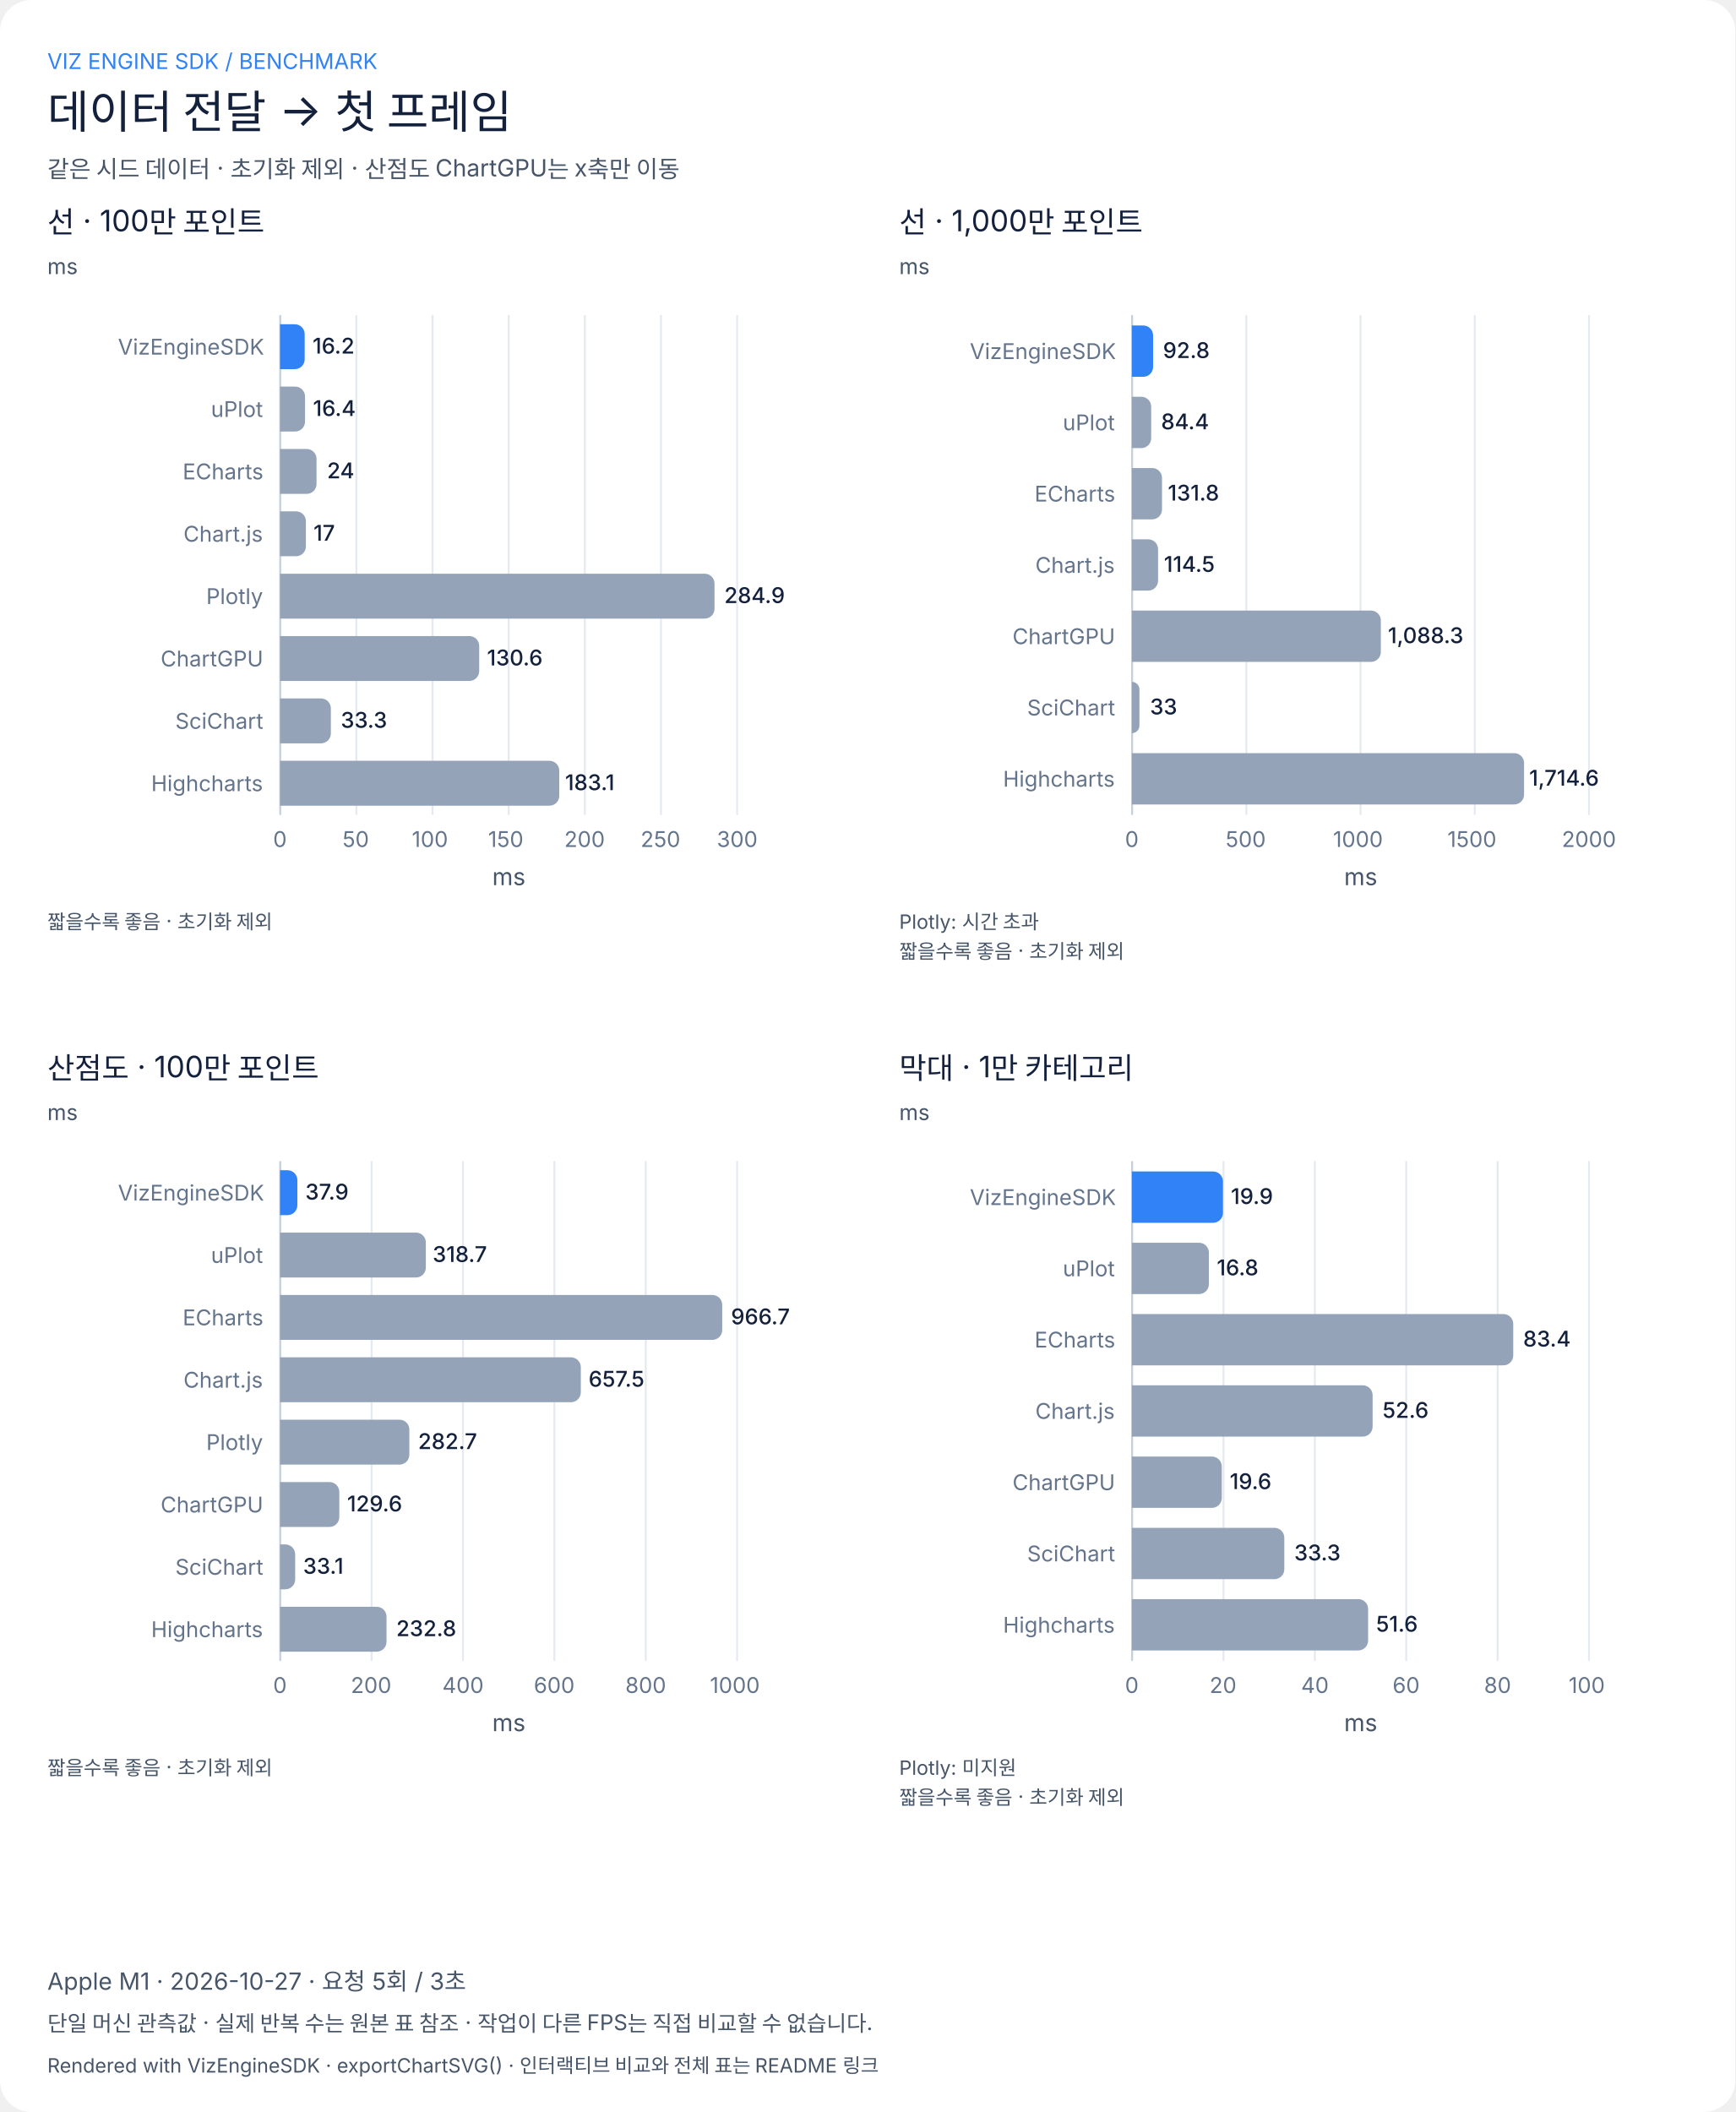
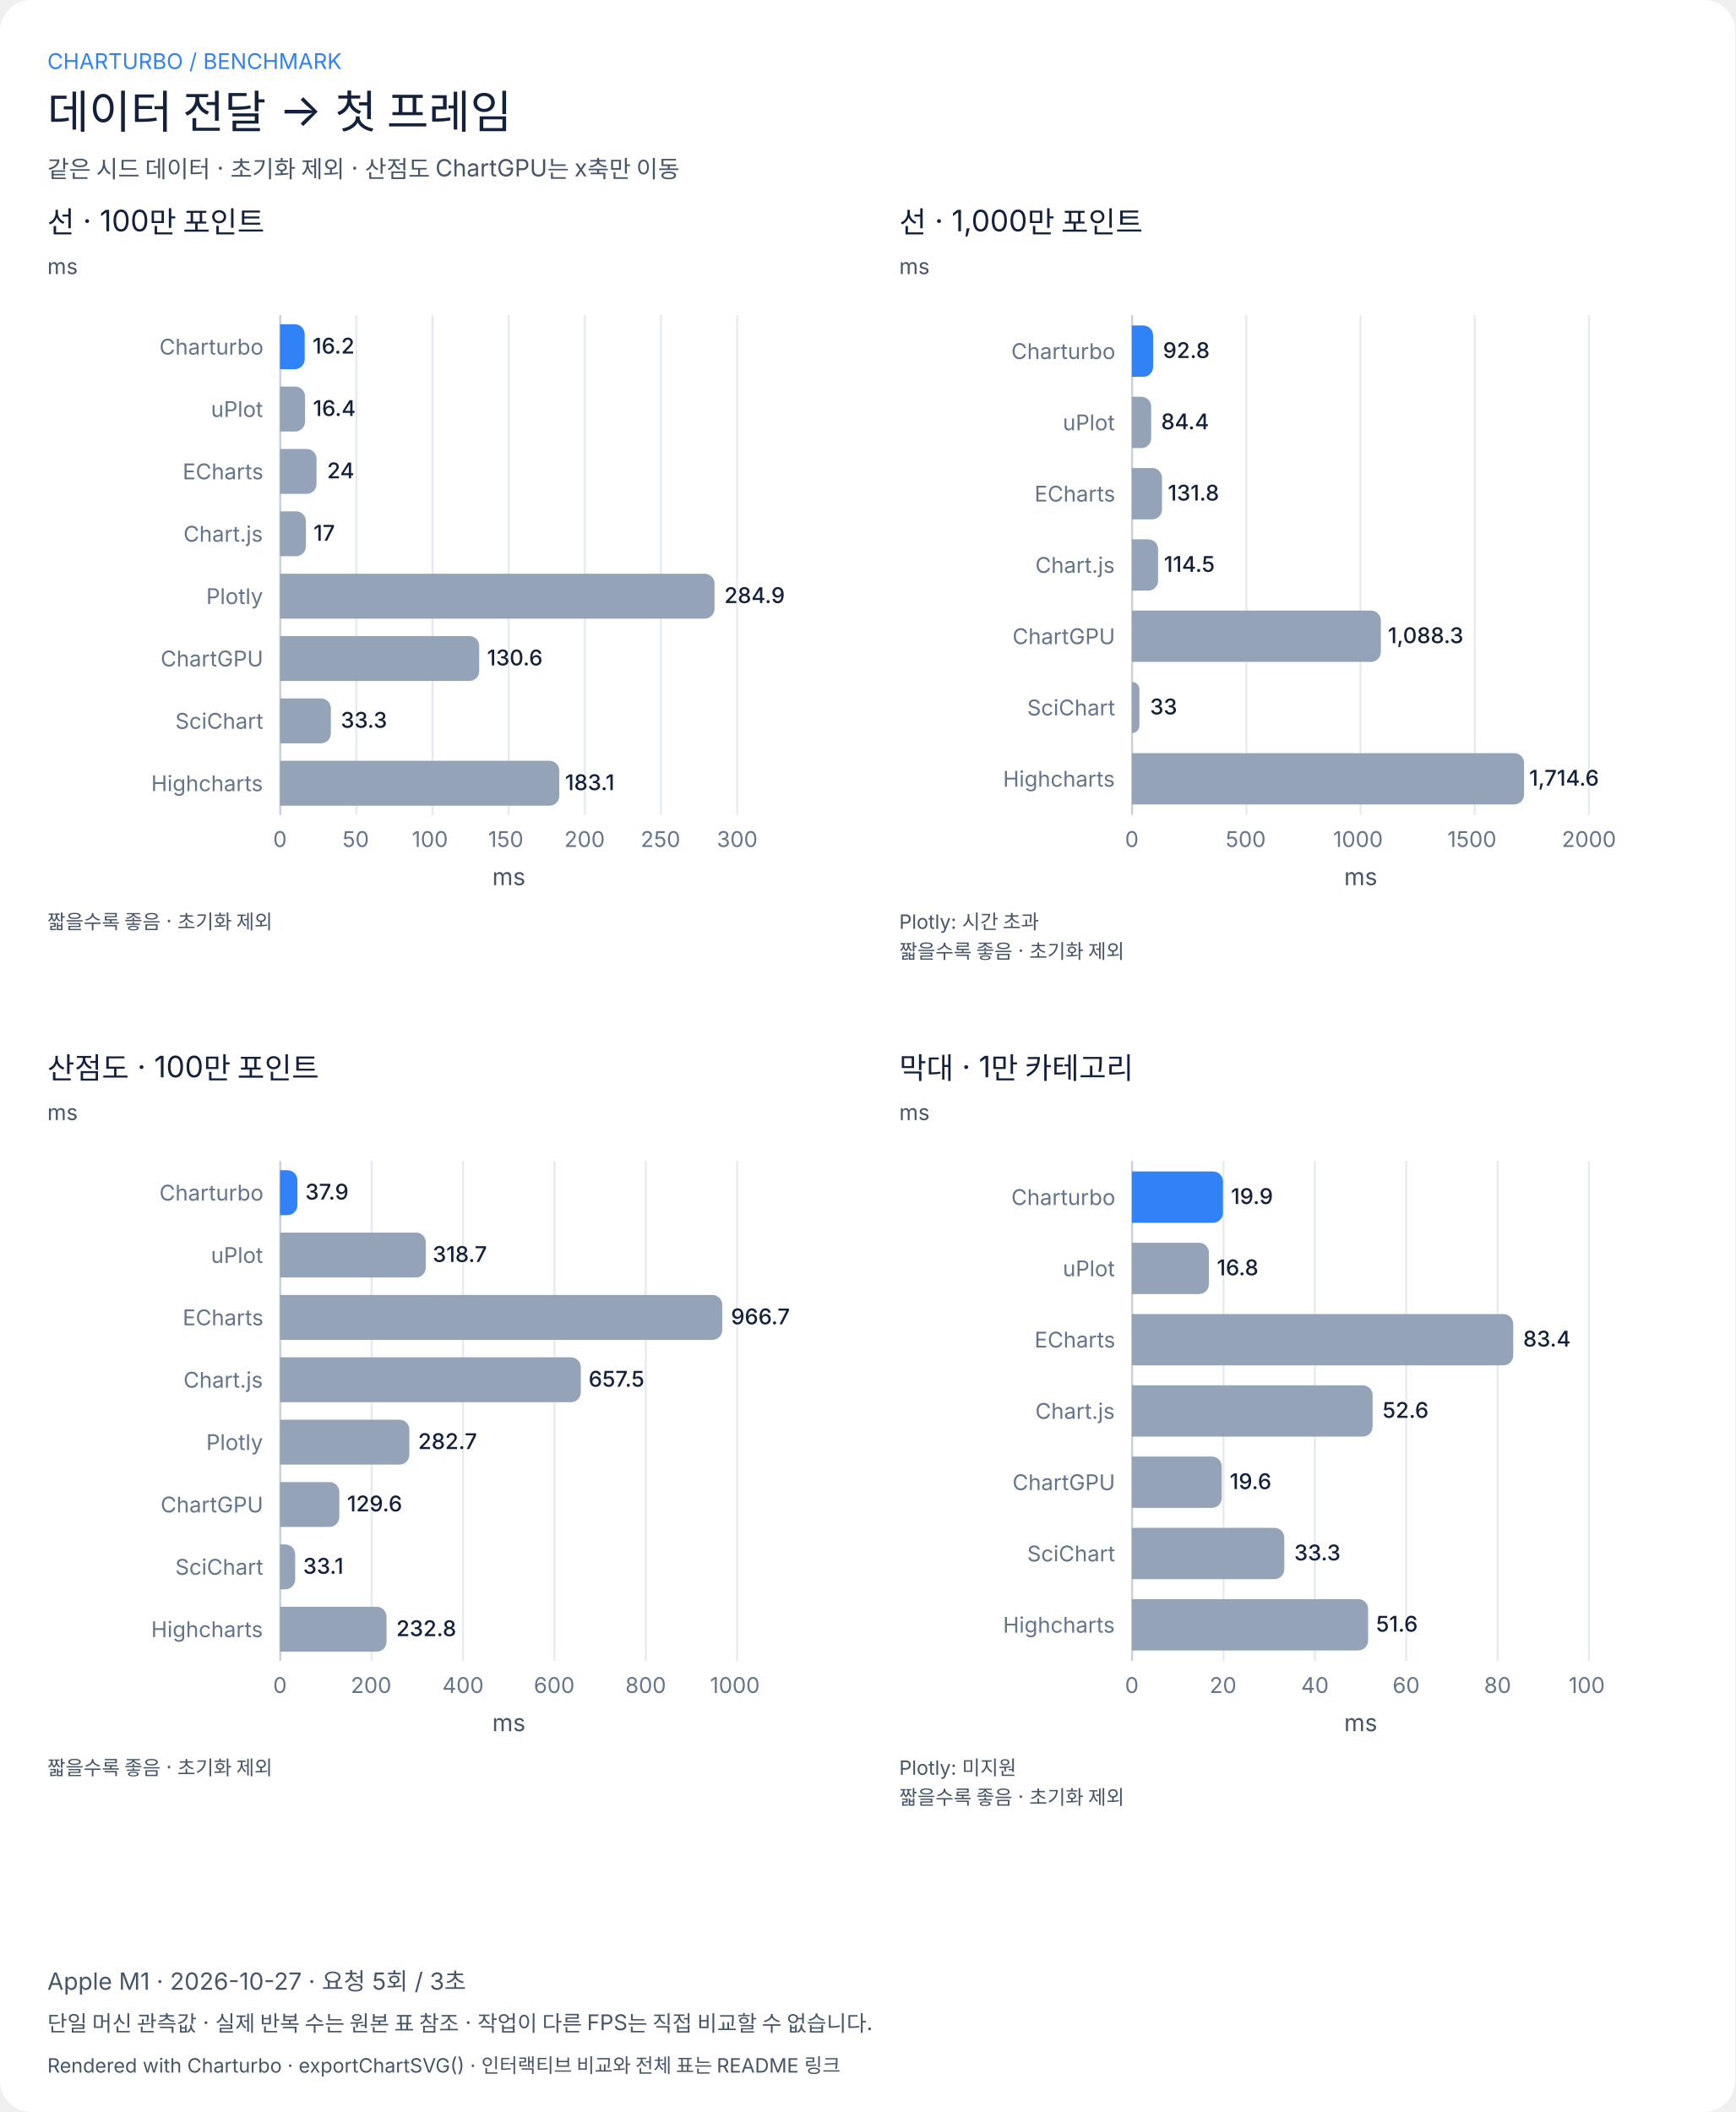
<svg xmlns="http://www.w3.org/2000/svg" width="880" height="1071" viewBox="0 0 880 1071" role="img" aria-labelledby="report-title report-desc">
  <rect width="100%" height="100%" rx="16" fill="#ffffff" />
-   <text x="24" y="35" font-family="system-ui, -apple-system, sans-serif" font-size="11" fill="#3182f6">VIZ ENGINE SDK / BENCHMARK</text>
+   <text x="24" y="35" font-family="system-ui, -apple-system, sans-serif" font-size="11" fill="#3182f6">CHARTURBO / BENCHMARK</text>
  <text x="24" y="65" font-family="system-ui, -apple-system, sans-serif" font-size="23" fill="#14213d">데이터 전달 → 첫 프레임</text>
  <text x="24" y="90" font-family="system-ui, -apple-system, sans-serif" font-size="12" fill="#475569">같은 시드 데이터 · 초기화 제외 · 산점도 ChartGPU는 x축만 이동</text>
  <text x="24" y="118" font-family="system-ui, -apple-system, sans-serif" font-size="15" fill="#14213d">선 · 100만 포인트</text>
  <text x="24" y="139" font-family="system-ui, -apple-system, sans-serif" font-size="11" fill="#475569">ms</text>
  <svg x="24" y="148" width="416" height="305" viewBox="0 0 416 305">
    <rect data-layer="background" x="0" y="0" width="416" height="305" fill="rgba(255, 255, 255, 1)" />
    <g data-layer="grid">
      <path d="M156.74 12.19L156.74 264.85" fill="none" stroke="rgb(229,234,242)" stroke-width="1" stroke-linecap="round" stroke-linejoin="round" />
      <path d="M195.35 12.19L195.35 264.85" fill="none" stroke="rgb(229,234,242)" stroke-width="1" stroke-linecap="round" stroke-linejoin="round" />
      <path d="M233.96 12.19L233.96 264.85" fill="none" stroke="rgb(229,234,242)" stroke-width="1" stroke-linecap="round" stroke-linejoin="round" />
      <path d="M272.58 12.19L272.58 264.85" fill="none" stroke="rgb(229,234,242)" stroke-width="1" stroke-linecap="round" stroke-linejoin="round" />
      <path d="M311.19 12.19L311.19 264.85" fill="none" stroke="rgb(229,234,242)" stroke-width="1" stroke-linecap="round" stroke-linejoin="round" />
      <path d="M349.81 12.19L349.81 264.85" fill="none" stroke="rgb(229,234,242)" stroke-width="1" stroke-linecap="round" stroke-linejoin="round" />
      <path d="M118.12 12.19L118.12 264.85" fill="none" stroke="rgb(197,208,223)" stroke-width="1" stroke-linecap="round" stroke-linejoin="round" />
    </g>
    <g data-layer="plot">
      <g data-layer="bars">
        <path d="M118 16.43L118 39.2L125.51 39.2C128.27 39.2 130.51 36.96 130.51 34.2L130.51 21.43C130.51 18.67 128.27 16.43 125.51 16.43Z" fill="rgb(49,130,246)" />
        <path d="M118 48.05L118 70.82L125.69 70.82C128.45 70.82 130.69 68.58 130.69 65.82L130.69 53.05C130.69 50.29 128.45 48.05 125.69 48.05Z" fill="rgb(148,163,184)" />
        <path d="M118 79.68L118 102.45L131.52 102.45C134.28 102.45 136.52 100.21 136.52 97.45L136.52 84.68C136.52 81.92 134.28 79.68 131.52 79.68Z" fill="rgb(148,163,184)" />
        <path d="M118 111.3L118 134.07L126.13 134.07C128.89 134.07 131.13 131.83 131.13 129.07L131.13 116.3C131.13 113.54 128.89 111.3 126.13 111.3Z" fill="rgb(148,163,184)" />
        <path d="M118 142.93L118 165.7L333.35 165.7C336.11 165.7 338.35 163.46 338.35 160.7L338.35 147.93C338.35 145.17 336.11 142.93 333.35 142.93Z" fill="rgb(148,163,184)" />
        <path d="M118 174.55L118 197.32L214.01 197.32C216.77 197.32 219.01 195.08 219.01 192.32L219.01 179.55C219.01 176.79 216.77 174.55 214.01 174.55Z" fill="rgb(148,163,184)" />
        <path d="M118 206.18L118 228.95L138.78 228.95C141.54 228.95 143.78 226.71 143.78 223.95L143.78 211.18C143.78 208.42 141.54 206.18 138.78 206.18Z" fill="rgb(148,163,184)" />
        <path d="M118 237.8L118 260.57L254.62 260.57C257.38 260.57 259.62 258.33 259.62 255.57L259.62 242.8C259.62 240.04 257.38 237.8 254.62 237.8Z" fill="rgb(148,163,184)" />
      </g>
    </g>
    <g data-layer="overlay">
      <text x="225.63" y="296.5" dominant-baseline="central" text-anchor="start" font-family="system-ui, -apple-system, sans-serif" font-size="12px" fill="rgb(71, 85, 105)">ms</text>
      <text x="134.52" y="27.31" dominant-baseline="central" text-anchor="start" font-family="system-ui, -apple-system, sans-serif" font-size="11px" font-weight="500" fill="rgb(20, 33, 61)">16.2</text>
      <text x="134.71" y="58.94" dominant-baseline="central" text-anchor="start" font-family="system-ui, -apple-system, sans-serif" font-size="11px" font-weight="500" fill="rgb(20, 33, 61)">16.4</text>
      <text x="141.87" y="90.56" dominant-baseline="central" text-anchor="start" font-family="system-ui, -apple-system, sans-serif" font-size="11px" font-weight="500" fill="rgb(20, 33, 61)">24</text>
      <text x="134.98" y="122.19" dominant-baseline="central" text-anchor="start" font-family="system-ui, -apple-system, sans-serif" font-size="11px" font-weight="500" fill="rgb(20, 33, 61)">17</text>
      <text x="343.3" y="153.81" dominant-baseline="central" text-anchor="start" font-family="system-ui, -apple-system, sans-serif" font-size="11px" font-weight="500" fill="rgb(20, 33, 61)">284.9</text>
      <text x="222.95" y="185.44" dominant-baseline="central" text-anchor="start" font-family="system-ui, -apple-system, sans-serif" font-size="11px" font-weight="500" fill="rgb(20, 33, 61)">130.6</text>
      <text x="148.8" y="217.06" dominant-baseline="central" text-anchor="start" font-family="system-ui, -apple-system, sans-serif" font-size="11px" font-weight="500" fill="rgb(20, 33, 61)">33.3</text>
      <text x="262.56" y="248.69" dominant-baseline="central" text-anchor="start" font-family="system-ui, -apple-system, sans-serif" font-size="11px" font-weight="500" fill="rgb(20, 33, 61)">183.1</text>
      <text x="114.5" y="277.5" dominant-baseline="central" text-anchor="start" font-family="system-ui, -apple-system, sans-serif" font-size="11px" fill="rgb(100, 116, 139)">0</text>
      <text x="149.66" y="277.5" dominant-baseline="central" text-anchor="start" font-family="system-ui, -apple-system, sans-serif" font-size="11px" fill="rgb(100, 116, 139)">50</text>
      <text x="184.84" y="277.5" dominant-baseline="central" text-anchor="start" font-family="system-ui, -apple-system, sans-serif" font-size="11px" fill="rgb(100, 116, 139)">100</text>
      <text x="223.51" y="277.5" dominant-baseline="central" text-anchor="start" font-family="system-ui, -apple-system, sans-serif" font-size="11px" fill="rgb(100, 116, 139)">150</text>
      <text x="262.16" y="277.5" dominant-baseline="central" text-anchor="start" font-family="system-ui, -apple-system, sans-serif" font-size="11px" fill="rgb(100, 116, 139)">200</text>
      <text x="300.84" y="277.5" dominant-baseline="central" text-anchor="start" font-family="system-ui, -apple-system, sans-serif" font-size="11px" fill="rgb(100, 116, 139)">250</text>
      <text x="339.51" y="277.5" dominant-baseline="central" text-anchor="start" font-family="system-ui, -apple-system, sans-serif" font-size="11px" fill="rgb(100, 116, 139)">300</text>
-       <text x="35.81" y="27.81" dominant-baseline="central" text-anchor="start" font-family="system-ui, -apple-system, sans-serif" font-size="11px" fill="rgb(100, 116, 139)">VizEngineSDK</text>
+       <text x="56.84" y="27.81" dominant-baseline="central" text-anchor="start" font-family="system-ui, -apple-system, sans-serif" font-size="11px" fill="rgb(100, 116, 139)">Charturbo</text>
      <text x="82.98" y="59.44" dominant-baseline="central" text-anchor="start" font-family="system-ui, -apple-system, sans-serif" font-size="11px" fill="rgb(100, 116, 139)">uPlot</text>
      <text x="68.63" y="91.06" dominant-baseline="central" text-anchor="start" font-family="system-ui, -apple-system, sans-serif" font-size="11px" fill="rgb(100, 116, 139)">ECharts</text>
      <text x="69.03" y="122.69" dominant-baseline="central" text-anchor="start" font-family="system-ui, -apple-system, sans-serif" font-size="11px" fill="rgb(100, 116, 139)">Chart.js</text>
      <text x="80.58" y="154.31" dominant-baseline="central" text-anchor="start" font-family="system-ui, -apple-system, sans-serif" font-size="11px" fill="rgb(100, 116, 139)">Plotly</text>
      <text x="57.45" y="185.94" dominant-baseline="central" text-anchor="start" font-family="system-ui, -apple-system, sans-serif" font-size="11px" fill="rgb(100, 116, 139)">ChartGPU</text>
      <text x="64.89" y="217.56" dominant-baseline="central" text-anchor="start" font-family="system-ui, -apple-system, sans-serif" font-size="11px" fill="rgb(100, 116, 139)">SciChart</text>
      <text x="52.66" y="249.19" dominant-baseline="central" text-anchor="start" font-family="system-ui, -apple-system, sans-serif" font-size="11px" fill="rgb(100, 116, 139)">Highcharts</text>
    </g>
  </svg>
  <text x="24" y="471" font-family="system-ui, -apple-system, sans-serif" font-size="10" fill="#475569">짧을수록 좋음 · 초기화 제외</text>
  <text x="456" y="118" font-family="system-ui, -apple-system, sans-serif" font-size="15" fill="#14213d">선 · 1,000만 포인트</text>
  <text x="456" y="139" font-family="system-ui, -apple-system, sans-serif" font-size="11" fill="#475569">ms</text>
  <svg x="456" y="148" width="416" height="305" viewBox="0 0 416 305">
    <rect data-layer="background" x="0" y="0" width="416" height="305" fill="rgba(255, 255, 255, 1)" />
    <g data-layer="grid">
      <path d="M176.04 12.19L176.04 264.85" fill="none" stroke="rgb(229,234,242)" stroke-width="1" stroke-linecap="round" stroke-linejoin="round" />
      <path d="M233.96 12.19L233.96 264.85" fill="none" stroke="rgb(229,234,242)" stroke-width="1" stroke-linecap="round" stroke-linejoin="round" />
      <path d="M291.89 12.19L291.89 264.85" fill="none" stroke="rgb(229,234,242)" stroke-width="1" stroke-linecap="round" stroke-linejoin="round" />
      <path d="M349.81 12.19L349.81 264.85" fill="none" stroke="rgb(229,234,242)" stroke-width="1" stroke-linecap="round" stroke-linejoin="round" />
      <path d="M118.12 12.19L118.12 264.85" fill="none" stroke="rgb(197,208,223)" stroke-width="1" stroke-linecap="round" stroke-linejoin="round" />
    </g>
    <g data-layer="plot">
      <g data-layer="bars">
        <path d="M118 17.06L118 43.08L123.76 43.08C126.52 43.08 128.76 40.84 128.76 38.08L128.76 22.06C128.76 19.3 126.52 17.06 123.76 17.06Z" fill="rgb(49,130,246)" />
        <path d="M118 53.2L118 79.23L122.79 79.23C125.55 79.23 127.79 76.99 127.79 74.23L127.79 58.2C127.79 55.44 125.55 53.2 122.79 53.2Z" fill="rgb(148,163,184)" />
        <path d="M118 89.35L118 115.37L128.28 115.37C131.05 115.37 133.28 113.13 133.28 110.37L133.28 94.35C133.28 91.58 131.05 89.35 128.28 89.35Z" fill="rgb(148,163,184)" />
        <path d="M118 125.49L118 151.51L126.28 151.51C129.04 151.51 131.28 149.27 131.28 146.51L131.28 130.49C131.28 127.73 129.04 125.49 126.28 125.49Z" fill="rgb(148,163,184)" />
        <path d="M118 161.63L118 187.65L239.25 187.65C242.01 187.65 244.25 185.42 244.25 182.65L244.25 166.63C244.25 163.87 242.01 161.63 239.25 161.63Z" fill="rgb(148,163,184)" />
        <path d="M118 197.77L118 223.8L118 223.8C120.11 223.8 121.83 222.08 121.83 219.97L121.83 201.6C121.83 199.49 120.11 197.77 118 197.77Z" fill="rgb(148,163,184)" />
        <path d="M118 233.92L118 259.94L311.89 259.94C314.65 259.94 316.89 257.7 316.89 254.94L316.89 238.92C316.89 236.16 314.65 233.92 311.89 233.92Z" fill="rgb(148,163,184)" />
      </g>
    </g>
    <g data-layer="overlay">
      <text x="225.63" y="296.5" dominant-baseline="central" text-anchor="start" font-family="system-ui, -apple-system, sans-serif" font-size="12px" fill="rgb(71, 85, 105)">ms</text>
      <text x="133.77" y="29.56" dominant-baseline="central" text-anchor="start" font-family="system-ui, -apple-system, sans-serif" font-size="11px" font-weight="500" fill="rgb(20, 33, 61)">92.8</text>
      <text x="132.8" y="65.7" dominant-baseline="central" text-anchor="start" font-family="system-ui, -apple-system, sans-serif" font-size="11px" font-weight="500" fill="rgb(20, 33, 61)">84.4</text>
      <text x="136.23" y="101.84" dominant-baseline="central" text-anchor="start" font-family="system-ui, -apple-system, sans-serif" font-size="11px" font-weight="500" fill="rgb(20, 33, 61)">131.8</text>
      <text x="134.23" y="138" dominant-baseline="central" text-anchor="start" font-family="system-ui, -apple-system, sans-serif" font-size="11px" font-weight="500" fill="rgb(20, 33, 61)">114.5</text>
      <text x="247.85" y="174.14" dominant-baseline="central" text-anchor="start" font-family="system-ui, -apple-system, sans-serif" font-size="11px" font-weight="500" fill="rgb(20, 33, 61)">1,088.3</text>
      <text x="127.18" y="210.28" dominant-baseline="central" text-anchor="start" font-family="system-ui, -apple-system, sans-serif" font-size="11px" font-weight="500" fill="rgb(20, 33, 61)">33</text>
      <text x="319.49" y="246.42" dominant-baseline="central" text-anchor="start" font-family="system-ui, -apple-system, sans-serif" font-size="11px" font-weight="500" fill="rgb(20, 33, 61)">1,714.6</text>
      <text x="114.5" y="277.5" dominant-baseline="central" text-anchor="start" font-family="system-ui, -apple-system, sans-serif" font-size="11px" fill="rgb(100, 116, 139)">0</text>
      <text x="165.51" y="277.5" dominant-baseline="central" text-anchor="start" font-family="system-ui, -apple-system, sans-serif" font-size="11px" fill="rgb(100, 116, 139)">500</text>
      <text x="220.01" y="277.5" dominant-baseline="central" text-anchor="start" font-family="system-ui, -apple-system, sans-serif" font-size="11px" fill="rgb(100, 116, 139)">1000</text>
      <text x="278.01" y="277.5" dominant-baseline="central" text-anchor="start" font-family="system-ui, -apple-system, sans-serif" font-size="11px" fill="rgb(100, 116, 139)">1500</text>
      <text x="336.01" y="277.5" dominant-baseline="central" text-anchor="start" font-family="system-ui, -apple-system, sans-serif" font-size="11px" fill="rgb(100, 116, 139)">2000</text>
-       <text x="35.81" y="30.06" dominant-baseline="central" text-anchor="start" font-family="system-ui, -apple-system, sans-serif" font-size="11px" fill="rgb(100, 116, 139)">VizEngineSDK</text>
+       <text x="56.84" y="30.06" dominant-baseline="central" text-anchor="start" font-family="system-ui, -apple-system, sans-serif" font-size="11px" fill="rgb(100, 116, 139)">Charturbo</text>
      <text x="82.98" y="66.2" dominant-baseline="central" text-anchor="start" font-family="system-ui, -apple-system, sans-serif" font-size="11px" fill="rgb(100, 116, 139)">uPlot</text>
      <text x="68.63" y="102.34" dominant-baseline="central" text-anchor="start" font-family="system-ui, -apple-system, sans-serif" font-size="11px" fill="rgb(100, 116, 139)">ECharts</text>
      <text x="69.03" y="138.5" dominant-baseline="central" text-anchor="start" font-family="system-ui, -apple-system, sans-serif" font-size="11px" fill="rgb(100, 116, 139)">Chart.js</text>
      <text x="57.45" y="174.64" dominant-baseline="central" text-anchor="start" font-family="system-ui, -apple-system, sans-serif" font-size="11px" fill="rgb(100, 116, 139)">ChartGPU</text>
      <text x="64.89" y="210.78" dominant-baseline="central" text-anchor="start" font-family="system-ui, -apple-system, sans-serif" font-size="11px" fill="rgb(100, 116, 139)">SciChart</text>
      <text x="52.66" y="246.92" dominant-baseline="central" text-anchor="start" font-family="system-ui, -apple-system, sans-serif" font-size="11px" fill="rgb(100, 116, 139)">Highcharts</text>
    </g>
  </svg>
  <text x="456" y="471" font-family="system-ui, -apple-system, sans-serif" font-size="10" fill="#475569">Plotly: 시간 초과</text>
  <text x="456" y="486" font-family="system-ui, -apple-system, sans-serif" font-size="10" fill="#475569">짧을수록 좋음 · 초기화 제외</text>
  <text x="24" y="547" font-family="system-ui, -apple-system, sans-serif" font-size="15" fill="#14213d">산점도 · 100만 포인트</text>
  <text x="24" y="568" font-family="system-ui, -apple-system, sans-serif" font-size="11" fill="#475569">ms</text>
  <svg x="24" y="577" width="416" height="305" viewBox="0 0 416 305">
    <rect data-layer="background" x="0" y="0" width="416" height="305" fill="rgba(255, 255, 255, 1)" />
    <g data-layer="grid">
      <path d="M164.46 12.19L164.46 264.85" fill="none" stroke="rgb(229,234,242)" stroke-width="1" stroke-linecap="round" stroke-linejoin="round" />
      <path d="M210.8 12.19L210.8 264.85" fill="none" stroke="rgb(229,234,242)" stroke-width="1" stroke-linecap="round" stroke-linejoin="round" />
      <path d="M257.13 12.19L257.13 264.85" fill="none" stroke="rgb(229,234,242)" stroke-width="1" stroke-linecap="round" stroke-linejoin="round" />
      <path d="M303.47 12.19L303.47 264.85" fill="none" stroke="rgb(229,234,242)" stroke-width="1" stroke-linecap="round" stroke-linejoin="round" />
      <path d="M349.81 12.19L349.81 264.85" fill="none" stroke="rgb(229,234,242)" stroke-width="1" stroke-linecap="round" stroke-linejoin="round" />
      <path d="M118.12 12.19L118.12 264.85" fill="none" stroke="rgb(197,208,223)" stroke-width="1" stroke-linecap="round" stroke-linejoin="round" />
    </g>
    <g data-layer="plot">
      <g data-layer="bars">
        <path d="M118 16.43L118 39.2L121.8 39.2C124.56 39.2 126.8 36.96 126.8 34.2L126.8 21.43C126.8 18.67 124.56 16.43 121.8 16.43Z" fill="rgb(49,130,246)" />
        <path d="M118 48.05L118 70.82L186.95 70.82C189.71 70.82 191.95 68.58 191.95 65.82L191.95 53.05C191.95 50.29 189.71 48.05 186.95 48.05Z" fill="rgb(148,163,184)" />
        <path d="M118 79.68L118 102.45L337.26 102.45C340.02 102.45 342.26 100.21 342.26 97.45L342.26 84.68C342.26 81.92 340.02 79.68 337.26 79.68Z" fill="rgb(148,163,184)" />
        <path d="M118 111.3L118 134.07L265.54 134.07C268.3 134.07 270.54 131.83 270.54 129.07L270.54 116.3C270.54 113.54 268.3 111.3 265.54 111.3Z" fill="rgb(148,163,184)" />
        <path d="M118 142.93L118 165.7L178.59 165.7C181.35 165.7 183.59 163.46 183.59 160.7L183.59 147.93C183.59 145.17 181.35 142.93 178.59 142.93Z" fill="rgb(148,163,184)" />
        <path d="M118 174.55L118 197.32L143.07 197.32C145.83 197.32 148.07 195.08 148.07 192.32L148.07 179.55C148.07 176.79 145.83 174.55 143.07 174.55Z" fill="rgb(148,163,184)" />
        <path d="M118 206.18L118 228.95L120.69 228.95C123.45 228.95 125.69 226.71 125.69 223.95L125.69 211.18C125.69 208.42 123.45 206.18 120.69 206.18Z" fill="rgb(148,163,184)" />
        <path d="M118 237.8L118 260.57L167.01 260.57C169.78 260.57 172.01 258.33 172.01 255.57L172.01 242.8C172.01 240.04 169.78 237.8 167.01 237.8Z" fill="rgb(148,163,184)" />
      </g>
    </g>
    <g data-layer="overlay">
      <text x="225.63" y="296.5" dominant-baseline="central" text-anchor="start" font-family="system-ui, -apple-system, sans-serif" font-size="12px" fill="rgb(71, 85, 105)">ms</text>
      <text x="130.82" y="27.31" dominant-baseline="central" text-anchor="start" font-family="system-ui, -apple-system, sans-serif" font-size="11px" font-weight="500" fill="rgb(20, 33, 61)">37.9</text>
      <text x="195.39" y="58.94" dominant-baseline="central" text-anchor="start" font-family="system-ui, -apple-system, sans-serif" font-size="11px" font-weight="500" fill="rgb(20, 33, 61)">318.7</text>
      <text x="346.7" y="90.56" dominant-baseline="central" text-anchor="start" font-family="system-ui, -apple-system, sans-serif" font-size="11px" font-weight="500" fill="rgb(20, 33, 61)">966.7</text>
      <text x="274.48" y="122.19" dominant-baseline="central" text-anchor="start" font-family="system-ui, -apple-system, sans-serif" font-size="11px" font-weight="500" fill="rgb(20, 33, 61)">657.5</text>
      <text x="188.03" y="153.81" dominant-baseline="central" text-anchor="start" font-family="system-ui, -apple-system, sans-serif" font-size="11px" font-weight="500" fill="rgb(20, 33, 61)">282.7</text>
      <text x="152.02" y="185.44" dominant-baseline="central" text-anchor="start" font-family="system-ui, -apple-system, sans-serif" font-size="11px" font-weight="500" fill="rgb(20, 33, 61)">129.6</text>
      <text x="129.71" y="217.06" dominant-baseline="central" text-anchor="start" font-family="system-ui, -apple-system, sans-serif" font-size="11px" font-weight="500" fill="rgb(20, 33, 61)">33.1</text>
      <text x="176.95" y="248.69" dominant-baseline="central" text-anchor="start" font-family="system-ui, -apple-system, sans-serif" font-size="11px" font-weight="500" fill="rgb(20, 33, 61)">232.8</text>
      <text x="114.5" y="277.5" dominant-baseline="central" text-anchor="start" font-family="system-ui, -apple-system, sans-serif" font-size="11px" fill="rgb(100, 116, 139)">0</text>
      <text x="153.9" y="277.5" dominant-baseline="central" text-anchor="start" font-family="system-ui, -apple-system, sans-serif" font-size="11px" fill="rgb(100, 116, 139)">200</text>
      <text x="200.3" y="277.5" dominant-baseline="central" text-anchor="start" font-family="system-ui, -apple-system, sans-serif" font-size="11px" fill="rgb(100, 116, 139)">400</text>
      <text x="246.7" y="277.5" dominant-baseline="central" text-anchor="start" font-family="system-ui, -apple-system, sans-serif" font-size="11px" fill="rgb(100, 116, 139)">600</text>
      <text x="293.1" y="277.5" dominant-baseline="central" text-anchor="start" font-family="system-ui, -apple-system, sans-serif" font-size="11px" fill="rgb(100, 116, 139)">800</text>
      <text x="336.01" y="277.5" dominant-baseline="central" text-anchor="start" font-family="system-ui, -apple-system, sans-serif" font-size="11px" fill="rgb(100, 116, 139)">1000</text>
-       <text x="35.81" y="27.81" dominant-baseline="central" text-anchor="start" font-family="system-ui, -apple-system, sans-serif" font-size="11px" fill="rgb(100, 116, 139)">VizEngineSDK</text>
+       <text x="56.84" y="27.81" dominant-baseline="central" text-anchor="start" font-family="system-ui, -apple-system, sans-serif" font-size="11px" fill="rgb(100, 116, 139)">Charturbo</text>
      <text x="82.98" y="59.44" dominant-baseline="central" text-anchor="start" font-family="system-ui, -apple-system, sans-serif" font-size="11px" fill="rgb(100, 116, 139)">uPlot</text>
      <text x="68.63" y="91.06" dominant-baseline="central" text-anchor="start" font-family="system-ui, -apple-system, sans-serif" font-size="11px" fill="rgb(100, 116, 139)">ECharts</text>
      <text x="69.03" y="122.69" dominant-baseline="central" text-anchor="start" font-family="system-ui, -apple-system, sans-serif" font-size="11px" fill="rgb(100, 116, 139)">Chart.js</text>
      <text x="80.58" y="154.31" dominant-baseline="central" text-anchor="start" font-family="system-ui, -apple-system, sans-serif" font-size="11px" fill="rgb(100, 116, 139)">Plotly</text>
      <text x="57.45" y="185.94" dominant-baseline="central" text-anchor="start" font-family="system-ui, -apple-system, sans-serif" font-size="11px" fill="rgb(100, 116, 139)">ChartGPU</text>
      <text x="64.89" y="217.56" dominant-baseline="central" text-anchor="start" font-family="system-ui, -apple-system, sans-serif" font-size="11px" fill="rgb(100, 116, 139)">SciChart</text>
      <text x="52.66" y="249.19" dominant-baseline="central" text-anchor="start" font-family="system-ui, -apple-system, sans-serif" font-size="11px" fill="rgb(100, 116, 139)">Highcharts</text>
    </g>
  </svg>
  <text x="24" y="900" font-family="system-ui, -apple-system, sans-serif" font-size="10" fill="#475569">짧을수록 좋음 · 초기화 제외</text>
  <text x="456" y="547" font-family="system-ui, -apple-system, sans-serif" font-size="15" fill="#14213d">막대 · 1만 카테고리</text>
  <text x="456" y="568" font-family="system-ui, -apple-system, sans-serif" font-size="11" fill="#475569">ms</text>
  <svg x="456" y="577" width="416" height="305" viewBox="0 0 416 305">
    <rect data-layer="background" x="0" y="0" width="416" height="305" fill="rgba(255, 255, 255, 1)" />
    <g data-layer="grid">
      <path d="M164.46 12.19L164.46 264.85" fill="none" stroke="rgb(229,234,242)" stroke-width="1" stroke-linecap="round" stroke-linejoin="round" />
      <path d="M210.8 12.19L210.8 264.85" fill="none" stroke="rgb(229,234,242)" stroke-width="1" stroke-linecap="round" stroke-linejoin="round" />
      <path d="M257.13 12.19L257.13 264.85" fill="none" stroke="rgb(229,234,242)" stroke-width="1" stroke-linecap="round" stroke-linejoin="round" />
      <path d="M303.47 12.19L303.47 264.85" fill="none" stroke="rgb(229,234,242)" stroke-width="1" stroke-linecap="round" stroke-linejoin="round" />
      <path d="M349.81 12.19L349.81 264.85" fill="none" stroke="rgb(229,234,242)" stroke-width="1" stroke-linecap="round" stroke-linejoin="round" />
      <path d="M118.12 12.19L118.12 264.85" fill="none" stroke="rgb(197,208,223)" stroke-width="1" stroke-linecap="round" stroke-linejoin="round" />
    </g>
    <g data-layer="plot">
      <g data-layer="bars">
        <path d="M118 17.06L118 43.08L159.19 43.08C161.95 43.08 164.19 40.84 164.19 38.08L164.19 22.06C164.19 19.3 161.95 17.06 159.19 17.06Z" fill="rgb(49,130,246)" />
        <path d="M118 53.2L118 79.23L152.05 79.23C154.81 79.23 157.05 76.99 157.05 74.23L157.05 58.2C157.05 55.44 154.81 53.2 152.05 53.2Z" fill="rgb(148,163,184)" />
        <path d="M118 89.35L118 115.37L306.4 115.37C309.16 115.37 311.4 113.13 311.4 110.37L311.4 94.35C311.4 91.58 309.16 89.35 306.4 89.35Z" fill="rgb(148,163,184)" />
        <path d="M118 125.49L118 151.51L235.08 151.51C237.84 151.51 240.08 149.27 240.08 146.51L240.08 130.49C240.08 127.73 237.84 125.49 235.08 125.49Z" fill="rgb(148,163,184)" />
        <path d="M118 161.63L118 187.65L158.59 187.65C161.35 187.65 163.59 185.42 163.59 182.65L163.59 166.63C163.59 163.87 161.35 161.63 158.59 161.63Z" fill="rgb(148,163,184)" />
        <path d="M118 197.77L118 223.8L190.3 223.8C193.06 223.8 195.3 221.56 195.3 218.8L195.3 202.77C195.3 200.01 193.06 197.77 190.3 197.77Z" fill="rgb(148,163,184)" />
        <path d="M118 233.92L118 259.94L232.8 259.94C235.57 259.94 237.8 257.7 237.8 254.94L237.8 238.92C237.8 236.16 235.57 233.92 232.8 233.92Z" fill="rgb(148,163,184)" />
      </g>
    </g>
    <g data-layer="overlay">
      <text x="225.63" y="296.5" dominant-baseline="central" text-anchor="start" font-family="system-ui, -apple-system, sans-serif" font-size="12px" fill="rgb(71, 85, 105)">ms</text>
      <text x="168.21" y="29.56" dominant-baseline="central" text-anchor="start" font-family="system-ui, -apple-system, sans-serif" font-size="11px" font-weight="500" fill="rgb(20, 33, 61)">19.9</text>
      <text x="161.05" y="65.7" dominant-baseline="central" text-anchor="start" font-family="system-ui, -apple-system, sans-serif" font-size="11px" font-weight="500" fill="rgb(20, 33, 61)">16.8</text>
      <text x="316.41" y="101.84" dominant-baseline="central" text-anchor="start" font-family="system-ui, -apple-system, sans-serif" font-size="11px" font-weight="500" fill="rgb(20, 33, 61)">83.4</text>
      <text x="245.1" y="138" dominant-baseline="central" text-anchor="start" font-family="system-ui, -apple-system, sans-serif" font-size="11px" font-weight="500" fill="rgb(20, 33, 61)">52.6</text>
      <text x="167.6" y="174.14" dominant-baseline="central" text-anchor="start" font-family="system-ui, -apple-system, sans-serif" font-size="11px" font-weight="500" fill="rgb(20, 33, 61)">19.6</text>
      <text x="200.32" y="210.28" dominant-baseline="central" text-anchor="start" font-family="system-ui, -apple-system, sans-serif" font-size="11px" font-weight="500" fill="rgb(20, 33, 61)">33.3</text>
      <text x="241.82" y="246.42" dominant-baseline="central" text-anchor="start" font-family="system-ui, -apple-system, sans-serif" font-size="11px" font-weight="500" fill="rgb(20, 33, 61)">51.6</text>
      <text x="114.5" y="277.5" dominant-baseline="central" text-anchor="start" font-family="system-ui, -apple-system, sans-serif" font-size="11px" fill="rgb(100, 116, 139)">0</text>
      <text x="157.39" y="277.5" dominant-baseline="central" text-anchor="start" font-family="system-ui, -apple-system, sans-serif" font-size="11px" fill="rgb(100, 116, 139)">20</text>
      <text x="203.8" y="277.5" dominant-baseline="central" text-anchor="start" font-family="system-ui, -apple-system, sans-serif" font-size="11px" fill="rgb(100, 116, 139)">40</text>
      <text x="250.19" y="277.5" dominant-baseline="central" text-anchor="start" font-family="system-ui, -apple-system, sans-serif" font-size="11px" fill="rgb(100, 116, 139)">60</text>
      <text x="296.59" y="277.5" dominant-baseline="central" text-anchor="start" font-family="system-ui, -apple-system, sans-serif" font-size="11px" fill="rgb(100, 116, 139)">80</text>
      <text x="339.51" y="277.5" dominant-baseline="central" text-anchor="start" font-family="system-ui, -apple-system, sans-serif" font-size="11px" fill="rgb(100, 116, 139)">100</text>
-       <text x="35.81" y="30.06" dominant-baseline="central" text-anchor="start" font-family="system-ui, -apple-system, sans-serif" font-size="11px" fill="rgb(100, 116, 139)">VizEngineSDK</text>
+       <text x="56.84" y="30.06" dominant-baseline="central" text-anchor="start" font-family="system-ui, -apple-system, sans-serif" font-size="11px" fill="rgb(100, 116, 139)">Charturbo</text>
      <text x="82.98" y="66.2" dominant-baseline="central" text-anchor="start" font-family="system-ui, -apple-system, sans-serif" font-size="11px" fill="rgb(100, 116, 139)">uPlot</text>
      <text x="68.63" y="102.34" dominant-baseline="central" text-anchor="start" font-family="system-ui, -apple-system, sans-serif" font-size="11px" fill="rgb(100, 116, 139)">ECharts</text>
      <text x="69.03" y="138.5" dominant-baseline="central" text-anchor="start" font-family="system-ui, -apple-system, sans-serif" font-size="11px" fill="rgb(100, 116, 139)">Chart.js</text>
      <text x="57.45" y="174.64" dominant-baseline="central" text-anchor="start" font-family="system-ui, -apple-system, sans-serif" font-size="11px" fill="rgb(100, 116, 139)">ChartGPU</text>
      <text x="64.89" y="210.78" dominant-baseline="central" text-anchor="start" font-family="system-ui, -apple-system, sans-serif" font-size="11px" fill="rgb(100, 116, 139)">SciChart</text>
      <text x="52.66" y="246.92" dominant-baseline="central" text-anchor="start" font-family="system-ui, -apple-system, sans-serif" font-size="11px" fill="rgb(100, 116, 139)">Highcharts</text>
    </g>
  </svg>
  <text x="456" y="900" font-family="system-ui, -apple-system, sans-serif" font-size="10" fill="#475569">Plotly: 미지원</text>
  <text x="456" y="915" font-family="system-ui, -apple-system, sans-serif" font-size="10" fill="#475569">짧을수록 좋음 · 초기화 제외</text>
  <text x="24" y="1009" font-family="system-ui, -apple-system, sans-serif" font-size="12" fill="#475569">Apple M1 · 2026-10-27 · 요청 5회 / 3초</text>
  <text x="24" y="1030" font-family="system-ui, -apple-system, sans-serif" font-size="11" fill="#475569">단일 머신 관측값 · 실제 반복 수는 원본 표 참조 · 작업이 다른 FPS는 직접 비교할 수 없습니다.</text>
-   <text x="24" y="1051" font-family="system-ui, -apple-system, sans-serif" font-size="10" fill="#475569">Rendered with VizEngineSDK · exportChartSVG() · 인터랙티브 비교와 전체 표는 README 링크</text>
+   <text x="24" y="1051" font-family="system-ui, -apple-system, sans-serif" font-size="10" fill="#475569">Rendered with Charturbo · exportChartSVG() · 인터랙티브 비교와 전체 표는 README 링크</text>
</svg>
